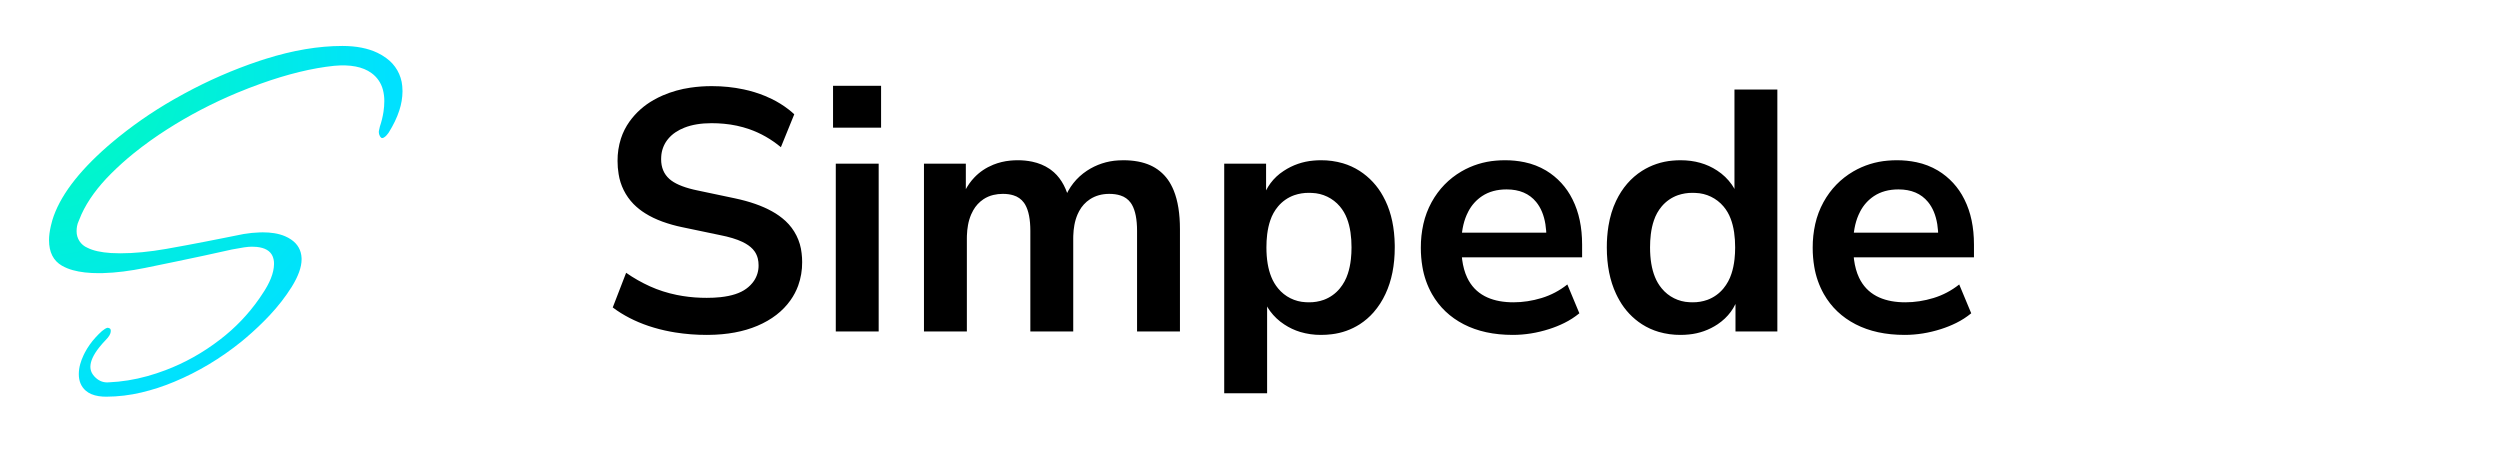
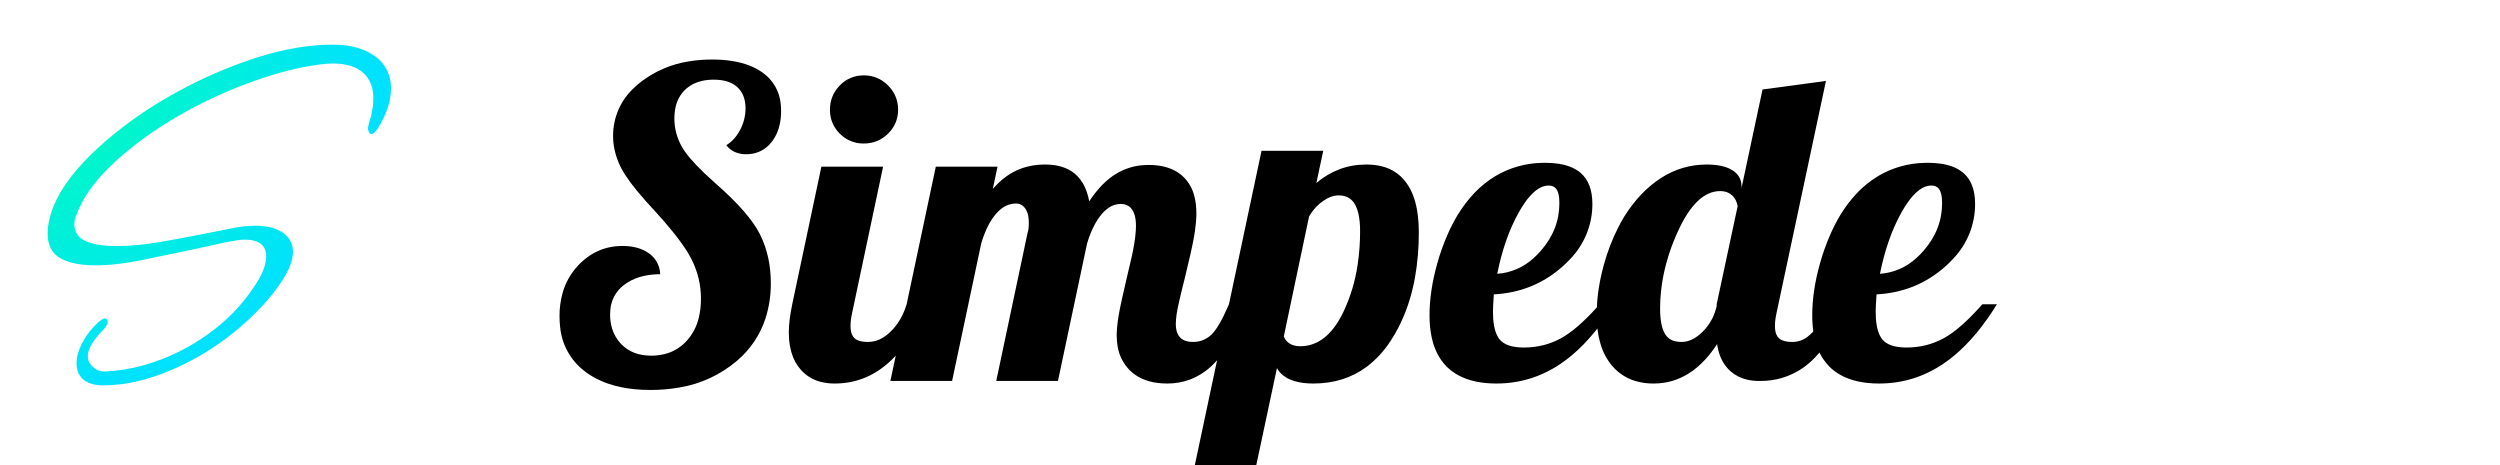
- <svg xmlns="http://www.w3.org/2000/svg" viewBox="0 0 204 37">
+ <svg xmlns="http://www.w3.org/2000/svg" viewBox="0 0 210 39">
  <defs>
    <radialGradient cx="-4.619%" cy="6.646%" fx="-4.619%" fy="6.646%" r="101.342%" gradientTransform="matrix(.8299 .53351 -.5579 .79363 .03 .038)" id="a">
      <stop stop-color="#00FFB4" offset="0%" />
      <stop stop-color="#00E1FF" offset="100%" />
    </radialGradient>
  </defs>
-   <g id="svgGroup" stroke-linecap="round" fill-rule="nonzero" font-size="9pt" fill="url(#a)">
+   <g id="svgGroup" stroke-linecap="round" fill-rule="nonzero" fill="url(#a)">
    <path transform="translate(4, 3.75)" d="M 14.94 16.605 L 12.69 17.1 A 592.831 592.831 0 0 1 10.409 17.582 Q 9.02 17.872 7.83 18.113 A 23.986 23.986 0 0 1 6.066 18.405 Q 5.189 18.515 4.406 18.535 A 13.535 13.535 0 0 1 4.05 18.54 A 9.927 9.927 0 0 1 2.928 18.481 Q 2.392 18.42 1.948 18.296 A 3.879 3.879 0 0 1 1.058 17.933 Q 0 17.325 0 15.84 Q 0 15.337 0.15 14.683 A 9.133 9.133 0 0 1 0.27 14.22 Q 1.133 11.371 4.772 8.19 A 30.532 30.532 0 0 1 5.085 7.92 A 34.195 34.195 0 0 1 10.214 4.344 A 38.371 38.371 0 0 1 11.025 3.893 A 38.163 38.163 0 0 1 17.139 1.227 A 35.142 35.142 0 0 1 17.663 1.058 Q 21.015 0 23.94 0 Q 25.636 0 26.808 0.563 A 4.285 4.285 0 0 1 27.518 0.99 A 3.139 3.139 0 0 1 28.824 3.268 A 4.079 4.079 0 0 1 28.845 3.69 A 5.117 5.117 0 0 1 28.581 5.269 Q 28.3 6.137 27.72 7.065 Q 27.405 7.515 27.18 7.515 Q 27.104 7.515 27.028 7.403 A 0.704 0.704 0 0 1 27 7.358 Q 26.91 7.2 26.91 7.02 A 0.3 0.3 0 0 1 26.911 6.994 Q 26.915 6.949 26.931 6.87 A 2.924 2.924 0 0 1 26.933 6.863 Q 26.953 6.762 26.991 6.607 A 11.844 11.844 0 0 1 27 6.57 A 7.196 7.196 0 0 0 27.291 5.384 A 5.837 5.837 0 0 0 27.36 4.5 A 3.514 3.514 0 0 0 27.246 3.578 A 2.43 2.43 0 0 0 26.303 2.205 Q 25.245 1.44 23.265 1.62 Q 20.572 1.9 17.28 3.077 A 42.204 42.204 0 0 0 15.345 3.825 Q 12.33 5.085 9.653 6.795 A 30.156 30.156 0 0 0 6.918 8.754 A 23.671 23.671 0 0 0 5.063 10.418 Q 3.418 12.062 2.655 13.723 A 7.902 7.902 0 0 0 2.43 14.265 A 1.652 1.652 0 0 0 2.285 14.713 A 2.291 2.291 0 0 0 2.25 15.12 A 1.442 1.442 0 0 0 3.139 16.47 Q 3.83 16.82 5.058 16.898 A 11.834 11.834 0 0 0 5.805 16.92 Q 7.515 16.92 9.563 16.56 A 160.362 160.362 0 0 0 11.19 16.265 Q 11.906 16.131 12.686 15.98 A 277.749 277.749 0 0 0 14.31 15.66 L 15.885 15.345 A 9.735 9.735 0 0 1 17.22 15.213 A 8.793 8.793 0 0 1 17.46 15.21 A 5.756 5.756 0 0 1 18.381 15.279 Q 18.864 15.358 19.258 15.525 A 2.849 2.849 0 0 1 19.755 15.795 Q 20.564 16.348 20.608 17.304 A 2.42 2.42 0 0 1 20.61 17.415 Q 20.61 18.36 19.8 19.665 Q 19.035 20.88 18 21.983 A 23.845 23.845 0 0 1 16.093 23.795 A 26.767 26.767 0 0 1 15.705 24.12 Q 13.14 26.19 10.215 27.405 A 17.03 17.03 0 0 1 7.542 28.277 A 12.628 12.628 0 0 1 4.68 28.62 A 4.088 4.088 0 0 1 4.062 28.577 Q 3.388 28.473 2.993 28.125 Q 2.43 27.63 2.43 26.775 A 3.087 3.087 0 0 1 2.546 25.959 Q 2.643 25.606 2.82 25.232 A 5.73 5.73 0 0 1 2.925 25.02 A 5.941 5.941 0 0 1 3.797 23.785 A 7.301 7.301 0 0 1 4.32 23.265 Q 4.59 23.04 4.77 22.995 A 0.333 0.333 0 0 1 4.889 23.016 A 0.299 0.299 0 0 1 4.995 23.085 A 0.115 0.115 0 0 1 5.019 23.122 Q 5.034 23.159 5.038 23.218 A 0.668 0.668 0 0 1 5.04 23.265 Q 5.04 23.58 4.635 23.985 A 8.238 8.238 0 0 0 4.091 24.603 Q 3.375 25.512 3.375 26.19 A 1.077 1.077 0 0 0 3.588 26.828 A 1.627 1.627 0 0 0 3.825 27.09 Q 4.275 27.495 4.86 27.45 A 13.939 13.939 0 0 0 8.018 26.944 A 17.005 17.005 0 0 0 9.495 26.46 Q 11.88 25.56 13.95 23.963 A 15.005 15.005 0 0 0 17.155 20.616 A 14.187 14.187 0 0 0 17.37 20.295 Q 18.348 18.872 18.36 17.801 A 2.373 2.373 0 0 0 18.36 17.775 A 1.521 1.521 0 0 0 18.24 17.149 Q 17.949 16.498 16.946 16.398 A 3.91 3.91 0 0 0 16.56 16.38 A 3.535 3.535 0 0 0 16.267 16.393 Q 16.118 16.406 15.952 16.43 A 6.183 6.183 0 0 0 15.84 16.448 Q 15.435 16.515 14.94 16.605 Z" vector-effect="non-scaling-stroke" />
  </g>
-   <g fill-rule="nonzero" fill="none">
-     <path transform="translate(50, 7)" d="M 28.896 20.048 L 25.396 20.048 L 25.396 6.356 L 28.812 6.356 L 28.812 9.1 L 28.504 9.1 A 5.025 5.025 0 0 1 29.102 7.971 A 4.438 4.438 0 0 1 29.512 7.476 Q 30.156 6.804 31.052 6.44 A 4.968 4.968 0 0 1 32.44 6.105 A 6.091 6.091 0 0 1 33.04 6.076 A 5.713 5.713 0 0 1 34.23 6.193 Q 35.022 6.362 35.632 6.772 A 3.57 3.57 0 0 1 35.756 6.86 Q 36.779 7.614 37.206 9.143 A 6.598 6.598 0 0 1 37.24 9.268 L 36.848 9.268 Q 37.408 7.784 38.696 6.93 A 5.145 5.145 0 0 1 41.25 6.089 A 6.336 6.336 0 0 1 41.664 6.076 Q 42.956 6.076 43.878 6.494 A 3.658 3.658 0 0 1 44.254 6.692 A 3.565 3.565 0 0 1 45.551 8.069 A 4.631 4.631 0 0 1 45.78 8.554 Q 46.284 9.8 46.284 11.704 L 46.284 20.048 L 42.784 20.048 L 42.784 11.844 Q 42.784 10.433 42.365 9.702 A 1.88 1.88 0 0 0 42.266 9.548 A 1.614 1.614 0 0 0 41.429 8.95 Q 41.036 8.82 40.516 8.82 Q 39.62 8.82 38.948 9.254 A 2.635 2.635 0 0 0 38.056 10.232 A 3.302 3.302 0 0 0 37.926 10.5 A 4.038 4.038 0 0 0 37.669 11.365 Q 37.593 11.774 37.579 12.241 A 7.218 7.218 0 0 0 37.576 12.46 L 37.576 20.048 L 34.076 20.048 L 34.076 11.844 Q 34.076 10.433 33.657 9.702 A 1.88 1.88 0 0 0 33.558 9.548 A 1.627 1.627 0 0 0 32.687 8.936 Q 32.316 8.82 31.836 8.82 A 3.286 3.286 0 0 0 31.053 8.909 A 2.533 2.533 0 0 0 30.254 9.254 A 2.635 2.635 0 0 0 29.414 10.163 A 3.339 3.339 0 0 0 29.246 10.5 A 4.038 4.038 0 0 0 28.989 11.365 Q 28.913 11.774 28.899 12.241 A 7.218 7.218 0 0 0 28.896 12.46 L 28.896 20.048 Z M 0 18.088 L 1.092 15.26 Q 2.016 15.904 3.038 16.366 Q 4.06 16.828 5.222 17.066 A 11.905 11.905 0 0 0 7.193 17.296 A 13.568 13.568 0 0 0 7.672 17.304 A 10.488 10.488 0 0 0 8.792 17.249 Q 10.16 17.101 10.892 16.562 A 2.64 2.64 0 0 0 11.523 15.92 A 2.222 2.222 0 0 0 11.9 14.644 A 2.253 2.253 0 0 0 11.835 14.089 A 1.768 1.768 0 0 0 11.592 13.538 A 1.84 1.84 0 0 0 11.247 13.158 Q 11.07 13.008 10.84 12.875 A 3.807 3.807 0 0 0 10.584 12.74 Q 9.884 12.404 8.736 12.18 L 5.656 11.536 A 11.559 11.559 0 0 1 4.057 11.086 Q 3.266 10.796 2.649 10.407 A 5.204 5.204 0 0 1 1.694 9.646 A 4.481 4.481 0 0 1 0.479 7.201 A 6.344 6.344 0 0 1 0.392 6.132 A 5.864 5.864 0 0 1 0.668 4.306 A 5.104 5.104 0 0 1 1.372 2.912 A 6.103 6.103 0 0 1 3.34 1.158 A 7.665 7.665 0 0 1 4.088 0.784 A 8.913 8.913 0 0 1 6.337 0.153 A 11.854 11.854 0 0 1 8.092 0.028 Q 9.436 0.028 10.682 0.294 A 10.101 10.101 0 0 1 12.441 0.835 A 8.966 8.966 0 0 1 12.978 1.078 A 7.943 7.943 0 0 1 14.348 1.93 A 7.001 7.001 0 0 1 14.812 2.324 L 13.72 5.012 Q 12.544 4.032 11.144 3.542 A 8.737 8.737 0 0 0 9.087 3.1 A 10.683 10.683 0 0 0 8.064 3.052 Q 6.776 3.052 5.852 3.416 A 3.802 3.802 0 0 0 5.138 3.783 A 2.783 2.783 0 0 0 4.438 4.438 A 2.476 2.476 0 0 0 3.956 5.772 A 3.123 3.123 0 0 0 3.948 5.992 Q 3.948 7 4.62 7.602 Q 5.219 8.138 6.573 8.464 A 11.114 11.114 0 0 0 6.916 8.54 L 9.968 9.184 Q 11.787 9.57 12.997 10.245 A 5.673 5.673 0 0 1 14.098 11.032 A 4.178 4.178 0 0 1 15.412 13.664 A 5.855 5.855 0 0 1 15.456 14.392 A 5.533 5.533 0 0 1 15.129 16.315 A 5.066 5.066 0 0 1 14.504 17.5 Q 13.552 18.844 11.802 19.586 Q 10.104 20.306 7.812 20.327 A 15.088 15.088 0 0 1 7.672 20.328 A 16.167 16.167 0 0 1 5.096 20.128 A 14.698 14.698 0 0 1 4.718 20.062 A 13.359 13.359 0 0 1 2.919 19.597 A 11.404 11.404 0 0 1 2.114 19.292 A 10.408 10.408 0 0 1 0.667 18.546 A 8.873 8.873 0 0 1 0 18.088 Z M 79.1 12.964 L 79.1 14 L 68.768 14 L 68.768 11.984 L 76.636 11.984 L 76.188 12.404 A 6.949 6.949 0 0 0 76.106 11.3 Q 75.926 10.181 75.348 9.478 Q 74.508 8.456 72.94 8.456 Q 71.764 8.456 70.938 9.002 A 3.357 3.357 0 0 0 69.823 10.242 A 4.145 4.145 0 0 0 69.678 10.542 Q 69.244 11.536 69.244 12.908 L 69.244 13.104 A 8.215 8.215 0 0 0 69.31 14.174 Q 69.421 15.018 69.72 15.652 Q 70.196 16.66 71.148 17.164 Q 72.011 17.621 73.241 17.664 A 7.437 7.437 0 0 0 73.5 17.668 Q 74.648 17.668 75.796 17.318 Q 76.944 16.968 77.896 16.212 L 78.876 18.564 A 6.384 6.384 0 0 1 77.653 19.352 A 8.731 8.731 0 0 1 76.412 19.852 Q 74.928 20.328 73.444 20.328 Q 71.12 20.328 69.44 19.46 Q 67.76 18.592 66.85 16.996 A 6.805 6.805 0 0 1 66.068 14.771 A 9.078 9.078 0 0 1 65.94 13.216 A 8.682 8.682 0 0 1 66.147 11.279 A 6.809 6.809 0 0 1 66.822 9.492 Q 67.704 7.896 69.258 6.986 A 6.666 6.666 0 0 1 72.07 6.108 A 8.19 8.19 0 0 1 72.8 6.076 A 7.665 7.665 0 0 1 74.408 6.237 A 5.699 5.699 0 0 1 76.16 6.916 A 5.64 5.64 0 0 1 78.306 9.248 A 6.74 6.74 0 0 1 78.33 9.296 Q 79.099 10.833 79.1 12.957 A 11.211 11.211 0 0 1 79.1 12.964 Z M 111.076 12.964 L 111.076 14 L 100.744 14 L 100.744 11.984 L 108.612 11.984 L 108.164 12.404 A 6.949 6.949 0 0 0 108.082 11.3 Q 107.902 10.181 107.324 9.478 Q 106.484 8.456 104.916 8.456 Q 103.74 8.456 102.914 9.002 A 3.357 3.357 0 0 0 101.799 10.242 A 4.145 4.145 0 0 0 101.654 10.542 Q 101.22 11.536 101.22 12.908 L 101.22 13.104 A 8.215 8.215 0 0 0 101.286 14.174 Q 101.397 15.018 101.696 15.652 Q 102.172 16.66 103.124 17.164 Q 103.987 17.621 105.217 17.664 A 7.437 7.437 0 0 0 105.476 17.668 Q 106.624 17.668 107.772 17.318 Q 108.92 16.968 109.872 16.212 L 110.852 18.564 A 6.384 6.384 0 0 1 109.629 19.352 A 8.731 8.731 0 0 1 108.388 19.852 Q 106.904 20.328 105.42 20.328 Q 103.096 20.328 101.416 19.46 Q 99.736 18.592 98.826 16.996 A 6.805 6.805 0 0 1 98.044 14.771 A 9.078 9.078 0 0 1 97.916 13.216 A 8.682 8.682 0 0 1 98.123 11.279 A 6.809 6.809 0 0 1 98.798 9.492 Q 99.68 7.896 101.234 6.986 A 6.666 6.666 0 0 1 104.046 6.108 A 8.19 8.19 0 0 1 104.776 6.076 A 7.665 7.665 0 0 1 106.384 6.237 A 5.699 5.699 0 0 1 108.136 6.916 A 5.64 5.64 0 0 1 110.282 9.248 A 6.74 6.74 0 0 1 110.306 9.296 Q 111.075 10.833 111.076 12.957 A 11.211 11.211 0 0 1 111.076 12.964 Z M 91.84 9.128 L 91.532 9.128 L 91.532 0.308 L 95.032 0.308 L 95.032 20.048 L 91.616 20.048 L 91.616 17.136 L 91.868 17.136 Q 91.448 18.592 90.16 19.46 A 5.082 5.082 0 0 1 87.823 20.292 A 6.442 6.442 0 0 1 87.136 20.328 A 6.263 6.263 0 0 1 85.354 20.083 A 5.332 5.332 0 0 1 83.986 19.46 A 5.593 5.593 0 0 1 82.15 17.514 A 6.942 6.942 0 0 1 81.872 16.982 Q 81.116 15.372 81.116 13.188 A 10.853 10.853 0 0 1 81.251 11.434 Q 81.435 10.309 81.872 9.394 Q 82.628 7.812 83.986 6.944 A 5.528 5.528 0 0 1 86.473 6.107 A 6.928 6.928 0 0 1 87.136 6.076 Q 88.844 6.076 90.118 6.916 A 4.347 4.347 0 0 1 91.315 8.065 A 4.066 4.066 0 0 1 91.84 9.128 Z M 53.396 25.088 L 49.896 25.088 L 49.896 6.356 L 53.312 6.356 L 53.312 9.24 L 53.032 9.24 A 4.079 4.079 0 0 1 54.734 6.958 A 5.135 5.135 0 0 1 54.754 6.944 A 5.177 5.177 0 0 1 57.182 6.104 A 6.51 6.51 0 0 1 57.792 6.076 A 6.263 6.263 0 0 1 59.574 6.321 A 5.332 5.332 0 0 1 60.942 6.944 A 5.679 5.679 0 0 1 62.858 9.01 A 6.943 6.943 0 0 1 63.056 9.394 Q 63.779 10.906 63.811 12.993 A 12.702 12.702 0 0 1 63.812 13.188 Q 63.812 15.372 63.056 16.982 A 6.338 6.338 0 0 1 62.087 18.483 A 5.398 5.398 0 0 1 60.956 19.46 A 5.412 5.412 0 0 1 58.672 20.274 A 6.953 6.953 0 0 1 57.792 20.328 A 5.777 5.777 0 0 1 56.096 20.087 A 4.965 4.965 0 0 1 54.796 19.474 A 4.465 4.465 0 0 1 53.639 18.386 A 4.054 4.054 0 0 1 53.06 17.248 L 53.396 17.248 L 53.396 25.088 Z M 21.7 20.048 L 18.2 20.048 L 18.2 6.356 L 21.7 6.356 L 21.7 20.048 Z M 56.812 17.668 A 3.509 3.509 0 0 0 58.025 17.466 A 3.062 3.062 0 0 0 59.332 16.534 A 3.625 3.625 0 0 0 59.983 15.335 Q 60.16 14.803 60.233 14.151 A 8.677 8.677 0 0 0 60.284 13.188 A 8.396 8.396 0 0 0 60.2 11.958 Q 60.107 11.331 59.91 10.826 A 3.37 3.37 0 0 0 59.332 9.842 A 3.114 3.114 0 0 0 57.053 8.743 A 4.25 4.25 0 0 0 56.812 8.736 A 3.595 3.595 0 0 0 55.609 8.929 A 3.06 3.06 0 0 0 54.292 9.842 A 3.457 3.457 0 0 0 53.658 10.977 Q 53.48 11.491 53.401 12.125 A 8.681 8.681 0 0 0 53.34 13.188 Q 53.34 14.625 53.742 15.607 A 3.476 3.476 0 0 0 54.292 16.534 A 3.082 3.082 0 0 0 56.547 17.66 A 4.127 4.127 0 0 0 56.812 17.668 Z M 88.116 17.668 A 3.509 3.509 0 0 0 89.329 17.466 A 3.062 3.062 0 0 0 90.636 16.534 A 3.625 3.625 0 0 0 91.287 15.335 Q 91.464 14.803 91.537 14.151 A 8.677 8.677 0 0 0 91.588 13.188 A 8.396 8.396 0 0 0 91.504 11.958 Q 91.411 11.331 91.214 10.826 A 3.37 3.37 0 0 0 90.636 9.842 A 3.114 3.114 0 0 0 88.357 8.743 A 4.25 4.25 0 0 0 88.116 8.736 A 3.595 3.595 0 0 0 86.913 8.929 A 3.06 3.06 0 0 0 85.596 9.842 A 3.457 3.457 0 0 0 84.962 10.977 Q 84.784 11.491 84.705 12.125 A 8.681 8.681 0 0 0 84.644 13.188 Q 84.644 14.625 85.046 15.607 A 3.476 3.476 0 0 0 85.596 16.534 A 3.082 3.082 0 0 0 87.851 17.66 A 4.127 4.127 0 0 0 88.116 17.668 Z M 21.896 3.416 L 17.976 3.416 L 17.976 0 L 21.896 0 L 21.896 3.416 Z" fill="currentColor" />
+   <g id="svgGroup" fill-rule="evenodd" fill="none">
+     <path fill="currentColor" transform="translate(47, 5)" d="M 19.548 20.556 L 21.996 9 L 27.18 9 L 24.588 21.24 Q 24.516 21.564 24.48 21.834 A 4.208 4.208 0 0 0 24.444 22.374 A 4.589 4.589 0 0 0 24.444 22.392 A 2.389 2.389 0 0 0 24.47 22.755 Q 24.498 22.941 24.559 23.088 A 0.891 0.891 0 0 0 24.786 23.418 A 0.993 0.993 0 0 0 25.098 23.602 Q 25.419 23.724 25.92 23.724 A 2.384 2.384 0 0 0 27.16 23.367 Q 27.491 23.169 27.808 22.862 A 4.454 4.454 0 0 0 27.828 22.842 A 4.91 4.91 0 0 0 28.808 21.46 A 6.368 6.368 0 0 0 29.154 20.576 L 31.608 9 L 36.792 9 L 36.396 10.872 Q 37.296 9.828 38.376 9.324 Q 39.456 8.82 40.788 8.82 Q 42.372 8.82 43.29 9.594 A 3.186 3.186 0 0 1 44.106 10.672 Q 44.366 11.215 44.496 11.916 A 9.321 9.321 0 0 1 45.351 10.789 Q 45.88 10.198 46.458 9.79 A 5.409 5.409 0 0 1 46.728 9.612 A 5.099 5.099 0 0 1 49.213 8.863 A 6.16 6.16 0 0 1 49.5 8.856 A 5.591 5.591 0 0 1 50.685 8.974 Q 51.44 9.138 52.007 9.529 A 3.195 3.195 0 0 1 52.452 9.9 A 3.348 3.348 0 0 1 53.282 11.322 Q 53.443 11.851 53.483 12.488 A 6.933 6.933 0 0 1 53.496 12.924 Q 53.496 13.568 53.377 14.396 A 16.858 16.858 0 0 1 53.298 14.886 Q 53.1 16.02 52.524 18.36 A 120.481 120.481 0 0 0 52.311 19.211 Q 52.051 20.261 51.937 20.826 A 12.054 12.054 0 0 0 51.912 20.952 A 10.388 10.388 0 0 0 51.83 21.442 Q 51.799 21.662 51.784 21.854 A 4.477 4.477 0 0 0 51.768 22.212 A 2.528 2.528 0 0 0 51.802 22.638 Q 51.84 22.864 51.924 23.043 A 1.125 1.125 0 0 0 52.128 23.346 A 1.133 1.133 0 0 0 52.612 23.641 Q 52.871 23.724 53.208 23.724 Q 54.108 23.724 54.756 23.112 Q 55.383 22.52 56.177 20.684 A 24.298 24.298 0 0 0 56.232 20.556 L 56.233 20.556 L 58.968 7.668 L 64.152 7.668 L 63.576 10.368 Q 64.476 9.612 65.52 9.216 Q 66.564 8.82 67.788 8.82 A 5.154 5.154 0 0 1 69.122 8.983 A 3.547 3.547 0 0 1 71.064 10.26 A 4.647 4.647 0 0 1 71.787 11.656 Q 72.002 12.304 72.099 13.096 A 11.585 11.585 0 0 1 72.18 14.508 A 21.294 21.294 0 0 1 71.849 18.371 Q 71.417 20.711 70.423 22.596 A 12.501 12.501 0 0 1 69.822 23.616 A 8.487 8.487 0 0 1 67.803 25.81 Q 65.912 27.216 63.324 27.216 A 6.803 6.803 0 0 1 62.513 27.171 Q 62.099 27.121 61.748 27.016 A 3.463 3.463 0 0 1 61.398 26.892 A 2.551 2.551 0 0 1 60.782 26.532 A 2.063 2.063 0 0 1 60.264 25.92 L 58.392 34.704 L 52.956 36 L 55.236 25.258 A 8.533 8.533 0 0 1 54.954 25.56 A 5.54 5.54 0 0 1 53.005 26.864 A 5.388 5.388 0 0 1 51.048 27.216 Q 49.407 27.216 48.362 26.488 A 3.431 3.431 0 0 1 47.916 26.118 A 3.653 3.653 0 0 1 46.891 24.153 A 5.306 5.306 0 0 1 46.8 23.148 A 5.289 5.289 0 0 1 46.8 23.133 Q 46.802 22.669 46.885 22.042 A 15.693 15.693 0 0 1 46.962 21.528 Q 47.118 20.592 47.591 18.589 A 138.268 138.268 0 0 1 47.628 18.432 Q 48.132 16.38 48.276 15.48 A 14.243 14.243 0 0 0 48.361 14.87 Q 48.394 14.583 48.409 14.334 A 6.305 6.305 0 0 0 48.42 13.968 A 4.024 4.024 0 0 0 48.392 13.472 Q 48.36 13.22 48.294 13.013 A 1.555 1.555 0 0 0 48.096 12.6 A 1.054 1.054 0 0 0 47.328 12.145 A 1.593 1.593 0 0 0 47.124 12.132 A 1.746 1.746 0 0 0 46.149 12.439 Q 45.825 12.652 45.522 13.014 A 5.09 5.09 0 0 0 44.948 13.877 Q 44.587 14.549 44.316 15.444 L 41.868 27 L 36.684 27 L 39.312 14.58 Q 39.384 14.364 39.402 14.148 A 5.158 5.158 0 0 0 39.417 13.879 A 6.46 6.46 0 0 0 39.42 13.68 A 2.932 2.932 0 0 0 39.386 13.219 Q 39.321 12.812 39.132 12.528 A 1.02 1.02 0 0 0 38.874 12.257 Q 38.659 12.104 38.371 12.097 A 1.153 1.153 0 0 0 38.34 12.096 A 1.963 1.963 0 0 0 37.164 12.494 A 3.036 3.036 0 0 0 36.648 12.978 Q 36.061 13.664 35.647 14.774 A 10.18 10.18 0 0 0 35.424 15.444 L 32.976 27 L 27.792 27 L 28.244 24.871 A 8.216 8.216 0 0 1 27.576 25.524 Q 25.632 27.216 23.112 27.216 A 4.606 4.606 0 0 1 21.918 27.07 A 3.304 3.304 0 0 1 20.286 26.082 A 3.724 3.724 0 0 1 19.486 24.618 Q 19.317 24.048 19.274 23.364 A 7.59 7.59 0 0 1 19.26 22.896 A 7.318 7.318 0 0 1 19.276 22.43 Q 19.294 22.15 19.332 21.834 A 13.525 13.525 0 0 1 19.436 21.137 A 17.066 17.066 0 0 1 19.548 20.556 Z M 84.886 16.769 A 6.624 6.624 0 0 0 86.76 12.132 Q 86.76 10.368 85.77 9.522 A 3.032 3.032 0 0 0 84.893 9.008 Q 84.444 8.833 83.889 8.751 A 7.405 7.405 0 0 0 82.8 8.676 A 9.476 9.476 0 0 0 82.478 8.682 A 7.931 7.931 0 0 0 78.642 9.774 A 8.434 8.434 0 0 0 76.82 11.24 A 10.919 10.919 0 0 0 75.456 13.032 A 14.955 14.955 0 0 0 74.65 14.578 A 18.185 18.185 0 0 0 73.728 17.136 Q 73.08 19.44 73.08 21.492 A 10.02 10.02 0 0 0 73.122 22.428 Q 73.325 24.584 74.502 25.776 A 4.239 4.239 0 0 0 75.48 26.512 Q 76.758 27.216 78.696 27.216 Q 81.612 27.216 84.06 25.578 A 11.301 11.301 0 0 0 85.026 24.852 Q 86.035 24.008 86.98 22.849 A 21.517 21.517 0 0 0 87.183 22.593 A 7.634 7.634 0 0 0 87.46 23.944 A 4.975 4.975 0 0 0 88.398 25.704 A 4.076 4.076 0 0 0 90.368 27.004 A 5.299 5.299 0 0 0 91.908 27.216 Q 93.492 27.216 94.824 26.388 Q 95.584 25.916 96.262 25.174 A 9.869 9.869 0 0 0 97.236 23.904 A 4.675 4.675 0 0 0 97.471 24.85 A 3.257 3.257 0 0 0 98.37 26.19 A 3.126 3.126 0 0 0 99.716 26.881 A 4.388 4.388 0 0 0 100.764 27 A 7.94 7.94 0 0 0 100.943 26.998 A 6.182 6.182 0 0 0 105.102 25.38 A 7.963 7.963 0 0 0 105.835 24.614 A 4.536 4.536 0 0 0 106.65 25.776 A 4.239 4.239 0 0 0 107.628 26.512 Q 108.906 27.216 110.844 27.216 Q 113.76 27.216 116.208 25.578 A 11.301 11.301 0 0 0 117.174 24.852 Q 119.074 23.263 120.744 20.556 L 119.52 20.556 A 26.451 26.451 0 0 1 119.262 20.845 Q 117.583 22.699 116.262 23.418 Q 114.84 24.192 113.148 24.192 A 6.155 6.155 0 0 1 113.041 24.191 Q 111.652 24.167 111.114 23.508 A 1.708 1.708 0 0 1 110.931 23.23 Q 110.556 22.526 110.556 21.168 Q 110.556 20.952 110.574 20.646 L 110.628 19.728 Q 114.012 19.548 116.46 17.334 A 9.154 9.154 0 0 0 117.034 16.769 A 6.624 6.624 0 0 0 118.908 12.132 Q 118.908 10.368 117.918 9.522 A 3.032 3.032 0 0 0 117.041 9.008 Q 116.592 8.833 116.037 8.751 A 7.405 7.405 0 0 0 114.948 8.676 A 9.476 9.476 0 0 0 114.626 8.682 A 7.931 7.931 0 0 0 110.79 9.774 A 8.434 8.434 0 0 0 108.968 11.24 A 10.919 10.919 0 0 0 107.604 13.032 A 14.955 14.955 0 0 0 106.798 14.578 A 18.185 18.185 0 0 0 105.876 17.136 Q 105.228 19.44 105.228 21.492 A 10.02 10.02 0 0 0 105.27 22.428 A 7.021 7.021 0 0 0 105.317 22.836 A 4.529 4.529 0 0 1 105.264 22.896 A 3.05 3.05 0 0 1 104.825 23.296 A 2.068 2.068 0 0 1 103.572 23.724 Q 103.071 23.724 102.75 23.602 A 0.993 0.993 0 0 1 102.438 23.418 A 0.891 0.891 0 0 1 102.211 23.088 Q 102.15 22.941 102.122 22.755 A 2.389 2.389 0 0 1 102.096 22.392 A 4.589 4.589 0 0 1 102.096 22.374 A 4.208 4.208 0 0 1 102.132 21.834 Q 102.168 21.564 102.24 21.24 L 106.38 1.8 L 101.052 2.52 L 99.288 10.8 L 99.288 10.656 A 1.938 1.938 0 0 0 99.288 10.606 Q 99.266 9.778 98.532 9.306 Q 98.011 8.971 97.182 8.867 A 6.52 6.52 0 0 0 96.372 8.82 Q 94.284 8.82 92.52 9.954 Q 90.756 11.088 89.424 13.212 A 14.857 14.857 0 0 0 88.914 14.137 A 16.66 16.66 0 0 0 87.732 17.208 A 17.945 17.945 0 0 0 87.41 18.563 A 14.796 14.796 0 0 0 87.135 20.823 A 26.451 26.451 0 0 1 87.114 20.845 Q 85.435 22.699 84.114 23.418 Q 82.692 24.192 81 24.192 A 6.155 6.155 0 0 1 80.893 24.191 Q 79.504 24.167 78.966 23.508 A 1.708 1.708 0 0 1 78.783 23.23 Q 78.408 22.526 78.408 21.168 Q 78.408 20.952 78.426 20.646 L 78.48 19.728 Q 81.864 19.548 84.312 17.334 A 9.154 9.154 0 0 0 84.886 16.769 Z M 6.333 2.31 A 5.447 5.447 0 0 0 4.5 6.444 A 5.38 5.38 0 0 0 4.61 7.523 A 6.211 6.211 0 0 0 5.166 9.09 A 6.874 6.874 0 0 0 5.538 9.725 Q 6.314 10.918 7.992 12.708 A 43.845 43.845 0 0 1 8.776 13.586 Q 10.501 15.572 11.124 16.848 Q 11.88 18.396 11.88 20.088 Q 11.88 20.963 11.697 21.695 A 4.385 4.385 0 0 1 10.728 23.58 A 3.716 3.716 0 0 1 9.156 24.645 A 4.383 4.383 0 0 1 7.704 24.876 Q 6.12 24.876 5.184 23.904 A 3.22 3.22 0 0 1 4.415 22.6 A 3.997 3.997 0 0 1 4.248 21.42 A 3.966 3.966 0 0 1 4.267 21.035 A 2.892 2.892 0 0 1 5.418 18.936 A 3.833 3.833 0 0 1 5.678 18.753 Q 6.322 18.337 7.155 18.163 A 6.356 6.356 0 0 1 8.46 18.036 A 2.887 2.887 0 0 0 8.44 17.831 A 2.201 2.201 0 0 0 7.524 16.29 Q 6.66 15.66 5.292 15.66 Q 3.096 15.66 1.548 17.316 A 5.527 5.527 0 0 0 0.256 19.613 A 7.113 7.113 0 0 0 0 21.564 A 7.667 7.667 0 0 0 0.05 22.454 A 5.274 5.274 0 0 0 2.052 26.136 A 6.492 6.492 0 0 0 3.102 26.81 Q 4.936 27.756 7.632 27.756 A 13.826 13.826 0 0 0 10.06 27.552 A 9.945 9.945 0 0 0 14.904 25.308 A 7.844 7.844 0 0 0 17.288 21.79 A 9.559 9.559 0 0 0 17.748 18.756 Q 17.748 16.524 16.848 14.706 Q 15.948 12.888 13.104 10.404 A 32.017 32.017 0 0 1 12.172 9.549 Q 10.792 8.229 10.296 7.362 Q 9.648 6.228 9.648 4.968 Q 9.648 4.412 9.762 3.944 A 2.834 2.834 0 0 1 10.53 2.556 A 2.785 2.785 0 0 1 10.68 2.42 Q 11.21 1.971 11.954 1.799 A 4.464 4.464 0 0 1 12.96 1.692 Q 14.256 1.692 14.94 2.322 Q 15.624 2.952 15.624 4.104 Q 15.624 5.04 15.174 5.904 A 3.843 3.843 0 0 1 14.867 6.402 A 2.947 2.947 0 0 1 14.004 7.2 A 2.326 2.326 0 0 0 14.194 7.406 A 1.863 1.863 0 0 0 14.742 7.776 Q 15.156 7.956 15.66 7.956 A 3.323 3.323 0 0 0 15.925 7.946 A 2.58 2.58 0 0 0 17.802 6.948 A 3.292 3.292 0 0 0 17.909 6.807 Q 18.329 6.223 18.498 5.449 A 5.287 5.287 0 0 0 18.612 4.32 A 5.182 5.182 0 0 0 18.582 3.752 A 3.606 3.606 0 0 0 17.082 1.116 A 4.965 4.965 0 0 0 15.971 0.513 Q 15.27 0.236 14.408 0.109 A 10.908 10.908 0 0 0 12.816 0 A 11.88 11.88 0 0 0 10.871 0.154 A 8.782 8.782 0 0 0 6.894 1.836 A 7.639 7.639 0 0 0 6.333 2.31 Z M 62.964 13.176 L 60.84 23.256 Q 60.984 23.652 61.344 23.868 Q 61.704 24.084 62.208 24.084 Q 64.187 24.084 65.494 21.865 A 8.901 8.901 0 0 0 65.862 21.168 A 14.064 14.064 0 0 0 67.037 17.267 A 18.675 18.675 0 0 0 67.248 14.4 A 8.167 8.167 0 0 0 67.214 13.627 Q 67.136 12.809 66.88 12.289 A 2.189 2.189 0 0 0 66.816 12.168 A 1.464 1.464 0 0 0 66.306 11.629 Q 66.027 11.459 65.661 11.422 A 2.114 2.114 0 0 0 65.448 11.412 A 1.931 1.931 0 0 0 64.739 11.553 Q 64.432 11.674 64.116 11.898 A 3.982 3.982 0 0 0 63.147 12.89 A 4.735 4.735 0 0 0 62.964 13.176 Z M 97.2 20.736 L 97.2 20.556 L 98.964 12.312 A 1.849 1.849 0 0 0 98.815 11.846 A 1.459 1.459 0 0 0 98.478 11.394 A 1.294 1.294 0 0 0 97.848 11.086 A 1.847 1.847 0 0 0 97.488 11.052 Q 95.508 11.052 93.978 14.364 A 16.914 16.914 0 0 0 92.741 18.067 A 14.18 14.18 0 0 0 92.448 20.916 Q 92.448 22.32 92.844 23.022 A 1.313 1.313 0 0 0 93.73 23.669 A 2.257 2.257 0 0 0 94.248 23.724 Q 95.046 23.724 95.816 23.059 A 4.291 4.291 0 0 0 96.012 22.878 A 4.289 4.289 0 0 0 97.06 21.206 A 5.302 5.302 0 0 0 97.2 20.736 Z M 81.043 12.085 A 9.7 9.7 0 0 0 80.622 12.762 A 14.875 14.875 0 0 0 79.509 15.243 Q 79.065 16.518 78.768 18 A 5.02 5.02 0 0 0 81.817 16.685 A 6.907 6.907 0 0 0 82.422 16.074 Q 83.988 14.292 83.988 12.06 A 4.214 4.214 0 0 0 83.971 11.666 Q 83.934 11.276 83.818 11.031 A 0.997 0.997 0 0 0 83.772 10.944 A 0.705 0.705 0 0 0 83.261 10.598 A 1.046 1.046 0 0 0 83.088 10.584 Q 82.072 10.584 81.043 12.085 Z M 113.191 12.085 A 9.7 9.7 0 0 0 112.77 12.762 A 14.875 14.875 0 0 0 111.657 15.243 Q 111.213 16.518 110.916 18 A 5.02 5.02 0 0 0 113.965 16.685 A 6.907 6.907 0 0 0 114.57 16.074 Q 116.136 14.292 116.136 12.06 A 4.214 4.214 0 0 0 116.119 11.666 Q 116.082 11.276 115.966 11.031 A 0.997 0.997 0 0 0 115.92 10.944 A 0.705 0.705 0 0 0 115.409 10.598 A 1.046 1.046 0 0 0 115.236 10.584 Q 114.22 10.584 113.191 12.085 Z M 27.633 6.189 A 2.71 2.71 0 0 0 28.44 4.212 A 3.31 3.31 0 0 0 28.44 4.175 A 2.77 2.77 0 0 0 27.594 2.178 A 3.38 3.38 0 0 0 27.568 2.152 A 2.769 2.769 0 0 0 25.56 1.332 A 3.301 3.301 0 0 0 25.505 1.333 A 2.709 2.709 0 0 0 23.544 2.178 Q 22.716 3.024 22.716 4.212 A 3.388 3.388 0 0 0 22.716 4.249 A 2.739 2.739 0 0 0 23.544 6.228 A 2.855 2.855 0 0 0 24.261 6.756 A 2.805 2.805 0 0 0 25.56 7.056 Q 26.748 7.056 27.594 6.228 A 3.265 3.265 0 0 0 27.633 6.189 Z" />
  </g>
</svg>
